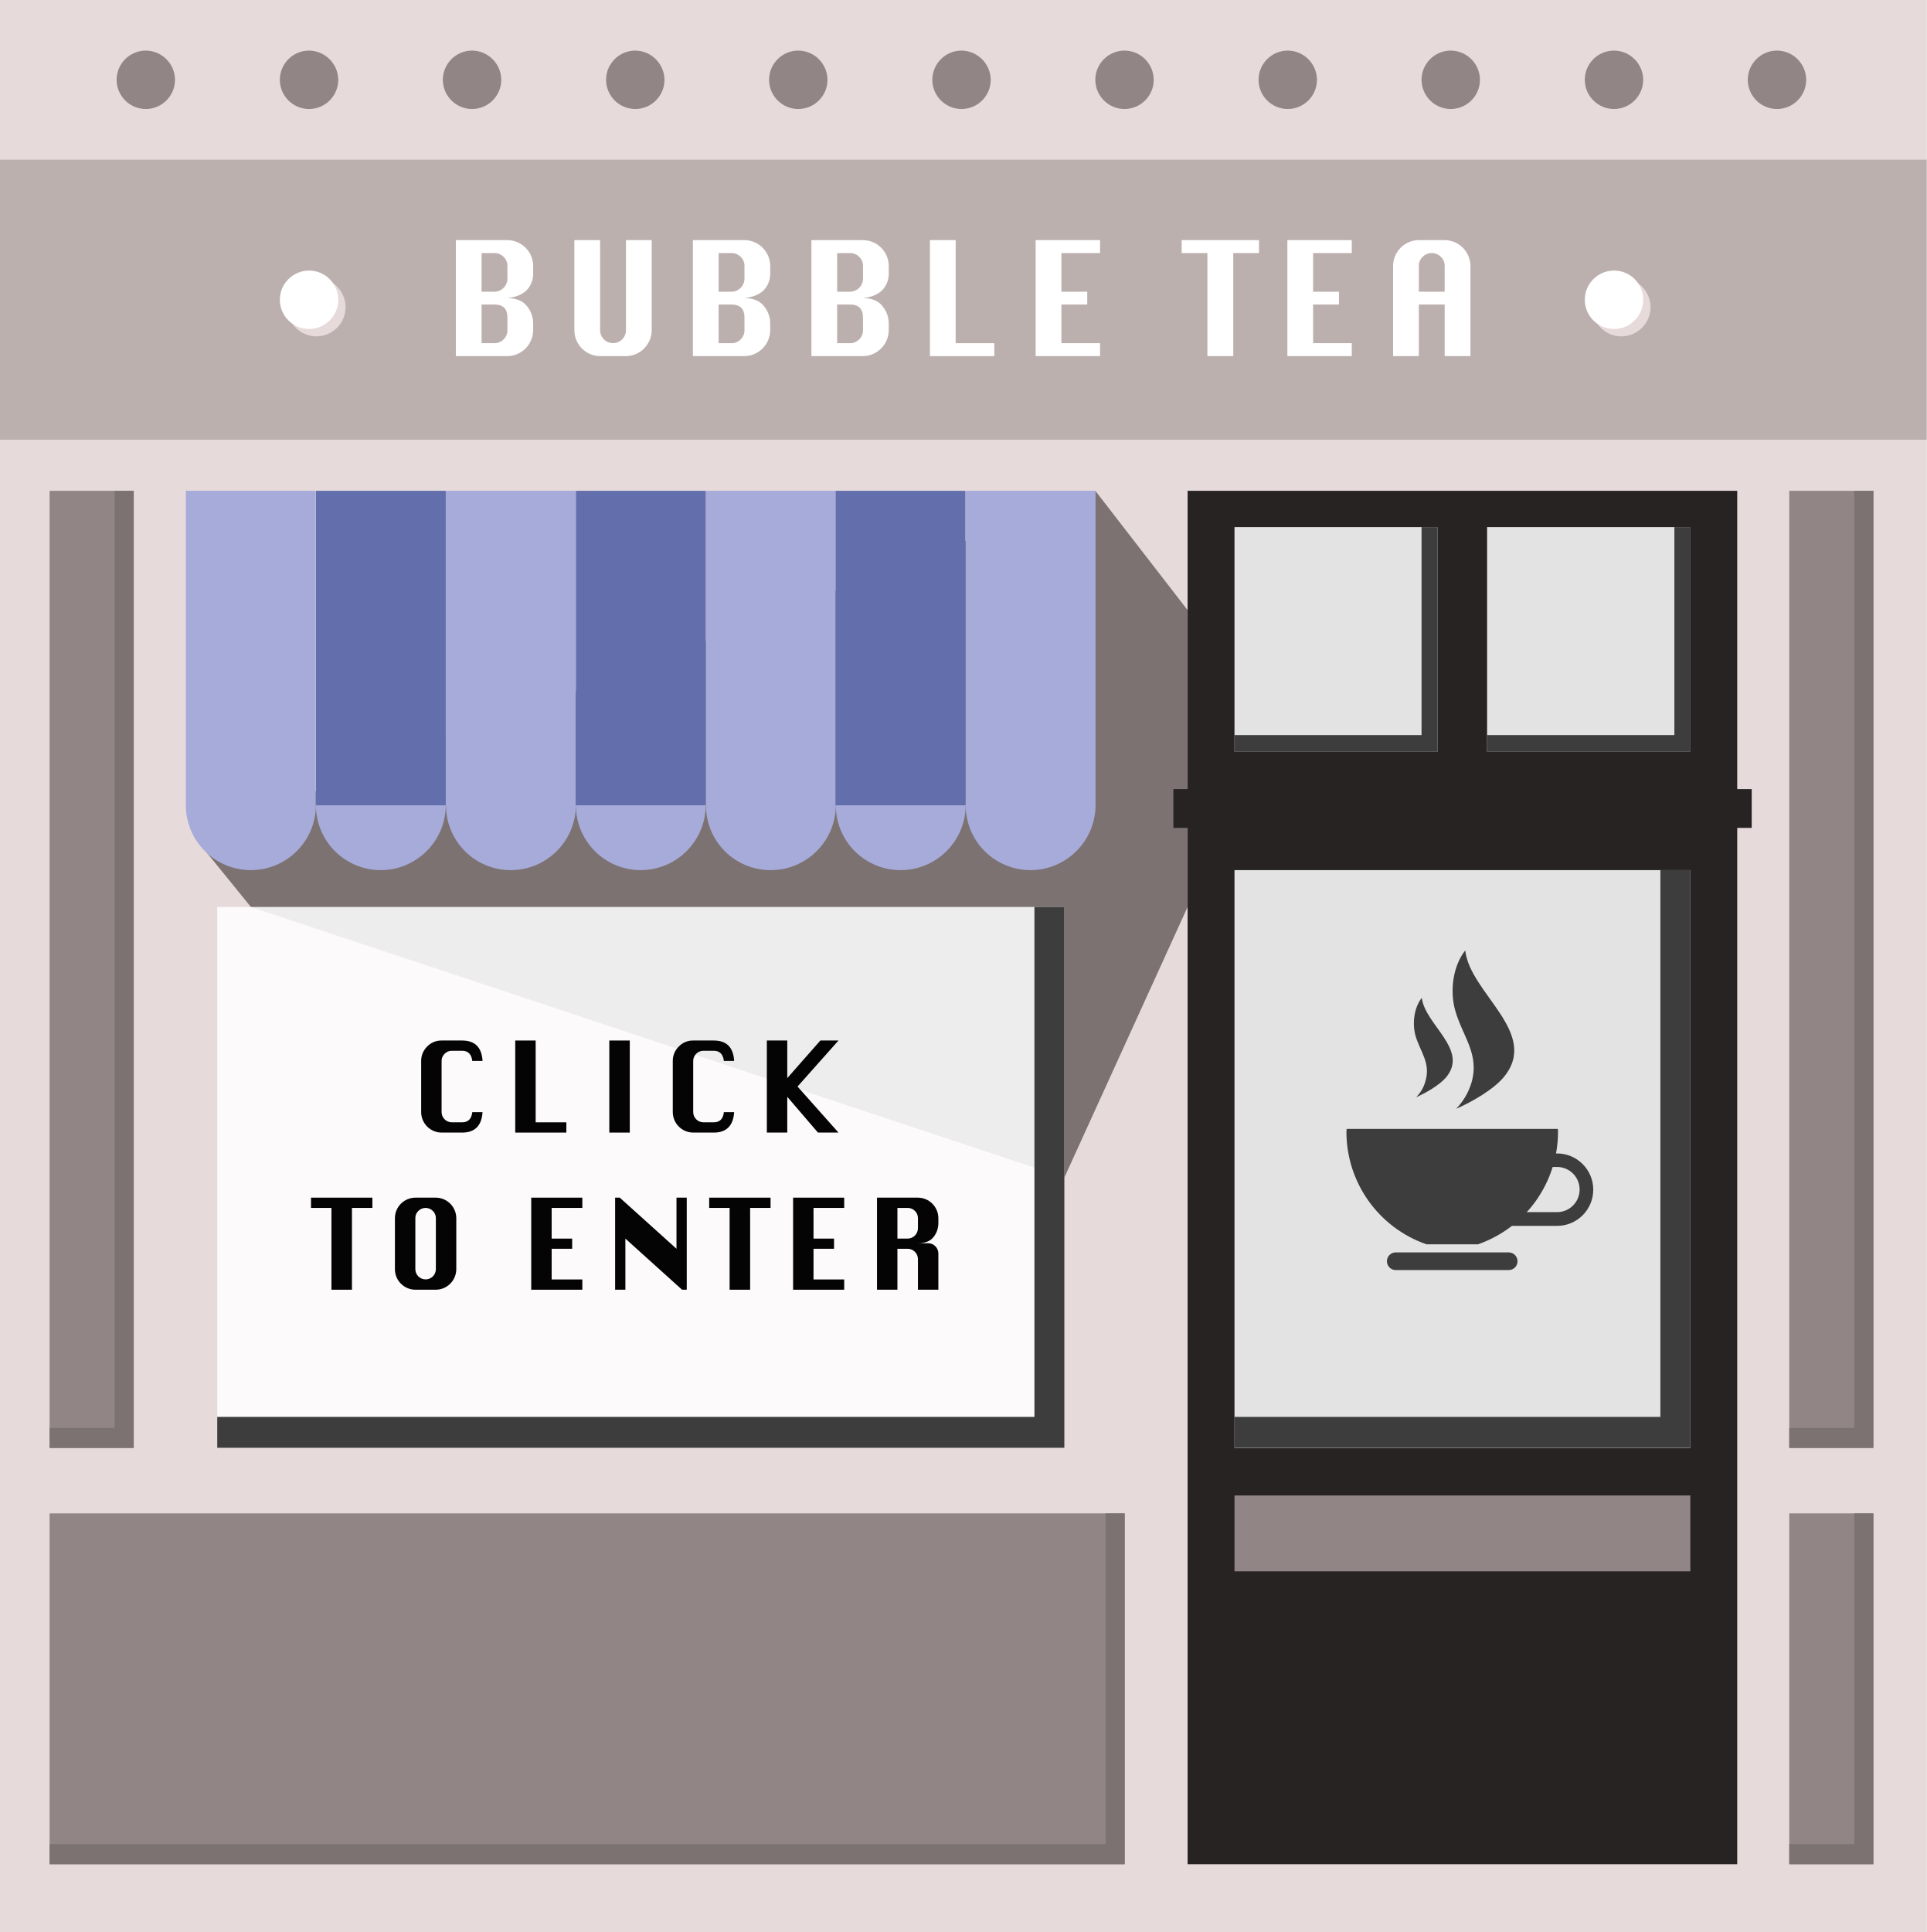
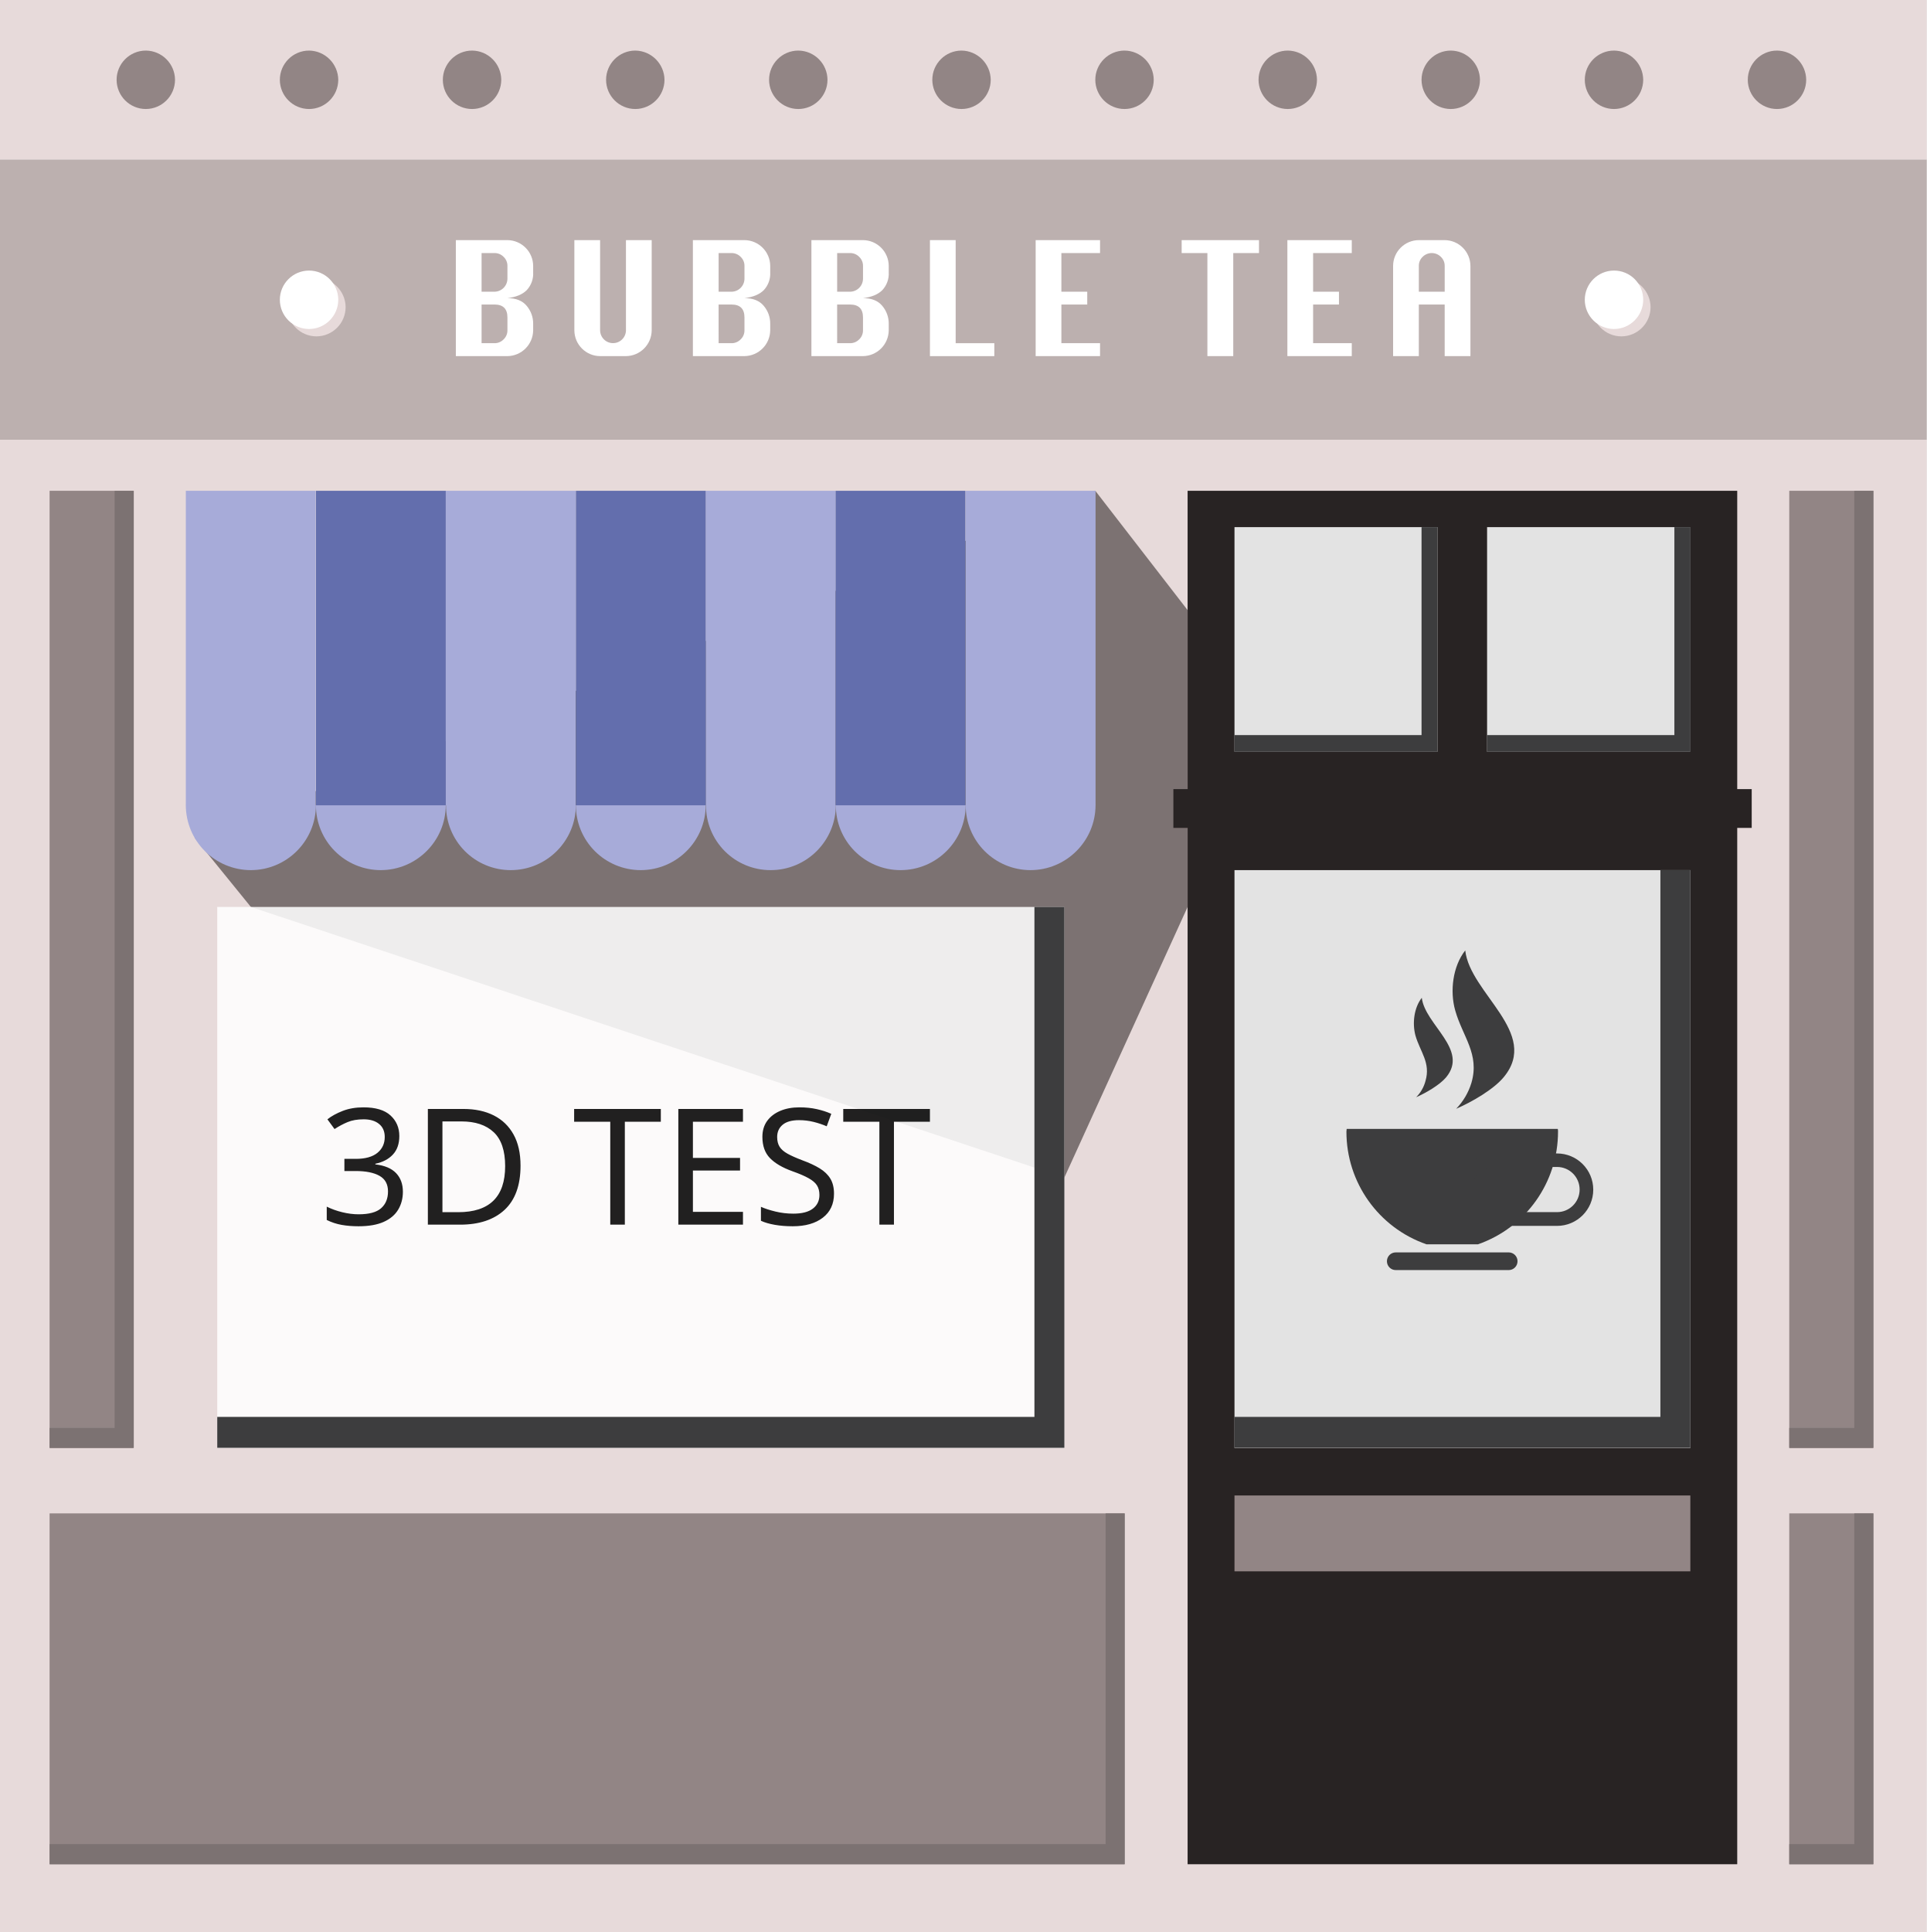
<svg xmlns="http://www.w3.org/2000/svg" width="784.9" height="786.899" viewBox="0 0 784.9 786.899">
-   <g id="Groupe_1137" data-name="Groupe 1137" transform="translate(-5102.3 -10188.2)">
-     <g id="Groupe_1132" data-name="Groupe 1132" transform="translate(-121 134)">
-       <g id="Groupe_1123" data-name="Groupe 1123" transform="translate(0 -105)">
-         <g id="_09" data-name="09" transform="translate(4915 9854)">
-           <g id="Groupe_1110" data-name="Groupe 1110">
-             <rect id="Rectangle_112" data-name="Rectangle 112" width="784.9" height="65" transform="translate(308.3 305.2)" fill="#e7dada" />
-             <rect id="Rectangle_113" data-name="Rectangle 113" width="784.9" height="607.8" transform="translate(308.3 484.3)" fill="#e7dada" />
-             <rect id="Rectangle_114" data-name="Rectangle 114" width="784.9" height="114.1" transform="translate(308.3 370.2)" fill="#bcb0af" />
+   <g id="Groupe_1157" data-name="Groupe 1157" transform="translate(-4926.3 -10832.2)">
+     <g id="Groupe_1137" data-name="Groupe 1137" transform="translate(-176 644)">
+       <g id="Groupe_1132" data-name="Groupe 1132" transform="translate(-121 134)">
+         <g id="Groupe_1123" data-name="Groupe 1123" transform="translate(0 -105)">
+           <g id="_09" data-name="09" transform="translate(4915 9854)">
+             <g id="Groupe_1110" data-name="Groupe 1110">
+               <rect id="Rectangle_112" data-name="Rectangle 112" width="784.9" height="65" transform="translate(308.3 305.2)" fill="#e7dada" />
+               <rect id="Rectangle_113" data-name="Rectangle 113" width="784.9" height="607.8" transform="translate(308.3 484.3)" fill="#e7dada" />
+               <rect id="Rectangle_114" data-name="Rectangle 114" width="784.9" height="114.1" transform="translate(308.3 370.2)" fill="#bcb0af" />
+             </g>
+             <rect id="Rectangle_115" data-name="Rectangle 115" width="223.9" height="559.4" transform="translate(792.1 505.1)" fill="#282323" />
+             <rect id="Rectangle_116" data-name="Rectangle 116" width="82.7" height="91.5" transform="translate(811.2 519.9)" fill="rgba(255,255,255,0.87)" />
+             <rect id="Rectangle_117" data-name="Rectangle 117" width="185.7" height="235.4" transform="translate(811.2 659.6)" fill="rgba(255,255,255,0.87)" />
+             <rect id="Rectangle_118" data-name="Rectangle 118" width="82.7" height="91.5" transform="translate(914.1 519.9)" fill="rgba(255,255,255,0.87)" />
+             <rect id="Rectangle_119" data-name="Rectangle 119" width="185.7" height="30.9" transform="translate(811.2 914.3)" fill="#928585" />
+             <path id="Tracé_11970" data-name="Tracé 11970" d="M379.6,337.7a11.928,11.928,0,0,1-11.9,11.9h0a11.928,11.928,0,0,1-11.9-11.9h0a11.928,11.928,0,0,1,11.9-11.9h0a11.993,11.993,0,0,1,11.9,11.9Z" fill="#928585" />
+             <path id="Tracé_11971" data-name="Tracé 11971" d="M446.1,337.7a11.928,11.928,0,0,1-11.9,11.9h0a11.928,11.928,0,0,1-11.9-11.9h0a11.928,11.928,0,0,1,11.9-11.9h0a12.06,12.06,0,0,1,11.9,11.9Z" fill="#928585" />
+             <path id="Tracé_11972" data-name="Tracé 11972" d="M512.5,337.7a11.928,11.928,0,0,1-11.9,11.9h0a11.928,11.928,0,0,1-11.9-11.9h0a11.928,11.928,0,0,1,11.9-11.9h0a11.993,11.993,0,0,1,11.9,11.9Z" fill="#928585" />
+             <path id="Tracé_11973" data-name="Tracé 11973" d="M579,337.7a11.928,11.928,0,0,1-11.9,11.9h0a11.928,11.928,0,0,1-11.9-11.9h0a11.928,11.928,0,0,1,11.9-11.9h0A12.06,12.06,0,0,1,579,337.7Z" fill="#928585" />
+             <path id="Tracé_11974" data-name="Tracé 11974" d="M645.4,337.7a11.928,11.928,0,0,1-11.9,11.9h0a11.928,11.928,0,0,1-11.9-11.9h0a11.928,11.928,0,0,1,11.9-11.9h0a11.993,11.993,0,0,1,11.9,11.9Z" fill="#928585" />
+             <path id="Tracé_11975" data-name="Tracé 11975" d="M711.9,337.7A11.928,11.928,0,0,1,700,349.6h0a11.928,11.928,0,0,1-11.9-11.9h0A11.928,11.928,0,0,1,700,325.8h0a12.06,12.06,0,0,1,11.9,11.9Z" fill="#928585" />
+             <path id="Tracé_11976" data-name="Tracé 11976" d="M778.3,337.7a11.928,11.928,0,0,1-11.9,11.9h0a11.928,11.928,0,0,1-11.9-11.9h0a11.928,11.928,0,0,1,11.9-11.9h0a11.993,11.993,0,0,1,11.9,11.9Z" fill="#928585" />
+             <path id="Tracé_11977" data-name="Tracé 11977" d="M844.8,337.7a11.928,11.928,0,0,1-11.9,11.9h0A11.928,11.928,0,0,1,821,337.7h0a11.928,11.928,0,0,1,11.9-11.9h0a11.993,11.993,0,0,1,11.9,11.9Z" fill="#928585" />
+             <path id="Tracé_11978" data-name="Tracé 11978" d="M911.2,337.7a11.928,11.928,0,0,1-11.9,11.9h0a11.928,11.928,0,0,1-11.9-11.9h0a11.928,11.928,0,0,1,11.9-11.9h0a11.993,11.993,0,0,1,11.9,11.9Z" fill="#928585" />
+             <path id="Tracé_11979" data-name="Tracé 11979" d="M977.7,337.7a11.928,11.928,0,0,1-11.9,11.9h0a11.928,11.928,0,0,1-11.9-11.9h0a11.928,11.928,0,0,1,11.9-11.9h0a11.993,11.993,0,0,1,11.9,11.9Z" fill="#928585" />
+             <path id="Tracé_11980" data-name="Tracé 11980" d="M449.1,430.3a11.928,11.928,0,0,1-11.9,11.9h0a11.928,11.928,0,0,1-11.9-11.9h0a11.928,11.928,0,0,1,11.9-11.9h0a11.993,11.993,0,0,1,11.9,11.9Z" fill="#e7dada" />
+             <path id="Tracé_11981" data-name="Tracé 11981" d="M980.7,430.3a11.928,11.928,0,0,1-11.9,11.9h0a11.928,11.928,0,0,1-11.9-11.9h0a11.928,11.928,0,0,1,11.9-11.9h0a11.993,11.993,0,0,1,11.9,11.9Z" fill="#e7dada" />
+             <path id="Tracé_11982" data-name="Tracé 11982" d="M446.1,427.3a11.928,11.928,0,0,1-11.9,11.9h0a11.928,11.928,0,0,1-11.9-11.9h0a11.928,11.928,0,0,1,11.9-11.9h0a11.928,11.928,0,0,1,11.9,11.9Z" fill="#fff" />
+             <path id="Tracé_11983" data-name="Tracé 11983" d="M977.7,427.3a11.928,11.928,0,0,1-11.9,11.9h0a11.928,11.928,0,0,1-11.9-11.9h0a11.928,11.928,0,0,1,11.9-11.9h0a11.865,11.865,0,0,1,11.9,11.9Z" fill="#fff" />
+             <path id="Tracé_11984" data-name="Tracé 11984" d="M1044.1,337.7a11.928,11.928,0,0,1-11.9,11.9h0a11.928,11.928,0,0,1-11.9-11.9h0a11.928,11.928,0,0,1,11.9-11.9h0a11.993,11.993,0,0,1,11.9,11.9Z" fill="#928585" />
+             <rect id="Rectangle_120" data-name="Rectangle 120" width="34.2" height="389.9" transform="translate(1037.2 505.1)" fill="#928585" />
+             <rect id="Rectangle_121" data-name="Rectangle 121" width="34.2" height="389.9" transform="translate(328.5 505.1)" fill="#928585" />
+             <rect id="Rectangle_122" data-name="Rectangle 122" width="437.9" height="142.9" transform="translate(328.5 921.6)" fill="#928585" />
+             <rect id="Rectangle_123" data-name="Rectangle 123" width="34.2" height="142.9" transform="translate(1037.2 921.6)" fill="#928585" />
+             <path id="Tracé_11985" data-name="Tracé 11985" d="M355,505.1V886.8H328.5v8.1h34.3V505.1Z" fill="#7c7272" />
+             <path id="Tracé_11986" data-name="Tracé 11986" d="M1063.7,505.1V886.8h-26.5v8.1h34.3V505.1Z" fill="#7c7272" />
+             <path id="Tracé_11987" data-name="Tracé 11987" d="M1063.7,921.6v134.7h-26.5v8.2h34.3V921.6Z" fill="#7c7272" />
+             <path id="Tracé_11988" data-name="Tracé 11988" d="M758.7,921.6v134.7H328.5v8.2h438V921.6Z" fill="#7c7272" />
+             <path id="Tracé_11989" data-name="Tracé 11989" d="M984.7,659.6V882.3H811.2v12.6H996.9V659.6Z" fill="#3d3d3e" />
+             <path id="Tracé_11990" data-name="Tracé 11990" d="M990.4,519.9v84.7H914.1v6.8h82.8V519.9Z" fill="#3d3d3e" />
+             <path id="Tracé_11991" data-name="Tracé 11991" d="M887.4,519.9v84.7H811.2v6.8h82.7V519.9Z" fill="#3d3d3e" />
+             <path id="Tracé_11992" data-name="Tracé 11992" d="M410.5,674.6l-22.9-28.2L754.5,505.1l37.6,48.6V674.6L741.9,784.8Z" fill="#7c7272" />
+             <path id="Tracé_11993" data-name="Tracé 11993" d="M410.5,659.6A26.546,26.546,0,0,0,437,633.1H384A26.481,26.481,0,0,0,410.5,659.6Z" fill="#a7abd9" />
+             <path id="Tracé_11994" data-name="Tracé 11994" d="M463.4,659.6a26.546,26.546,0,0,0,26.5-26.5H437A26.4,26.4,0,0,0,463.4,659.6Z" fill="#a7abd9" />
+             <path id="Tracé_11995" data-name="Tracé 11995" d="M516.4,659.6a26.546,26.546,0,0,0,26.5-26.5H490A26.333,26.333,0,0,0,516.4,659.6Z" fill="#a7abd9" />
+             <path id="Tracé_11996" data-name="Tracé 11996" d="M569.3,659.6a26.546,26.546,0,0,0,26.5-26.5H542.9A26.4,26.4,0,0,0,569.3,659.6Z" fill="#a7abd9" />
+             <path id="Tracé_11997" data-name="Tracé 11997" d="M622.3,659.6a26.546,26.546,0,0,0,26.5-26.5H595.9A26.27,26.27,0,0,0,622.3,659.6Z" fill="#a7abd9" />
+             <path id="Tracé_11998" data-name="Tracé 11998" d="M675.2,659.6a26.546,26.546,0,0,0,26.5-26.5H648.8A26.333,26.333,0,0,0,675.2,659.6Z" fill="#a7abd9" />
+             <path id="Tracé_11999" data-name="Tracé 11999" d="M728.1,659.6a26.546,26.546,0,0,0,26.5-26.5H701.7A26.4,26.4,0,0,0,728.1,659.6Z" fill="#a7abd9" />
+             <g id="Groupe_1112" data-name="Groupe 1112">
+               <rect id="Rectangle_124" data-name="Rectangle 124" width="52.9" height="128.1" transform="translate(437 505.1)" fill="#636ead" />
+               <rect id="Rectangle_125" data-name="Rectangle 125" width="52.9" height="128.1" transform="translate(384 505.1)" fill="#a7abd9" />
+               <rect id="Rectangle_126" data-name="Rectangle 126" width="52.9" height="128.1" transform="translate(489.9 505.1)" fill="#a7abd9" />
+               <rect id="Rectangle_127" data-name="Rectangle 127" width="52.9" height="128.1" transform="translate(595.8 505.1)" fill="#a7abd9" />
+               <rect id="Rectangle_128" data-name="Rectangle 128" width="52.9" height="128.1" transform="translate(542.9 505.1)" fill="#636ead" />
+               <rect id="Rectangle_129" data-name="Rectangle 129" width="52.9" height="128.1" transform="translate(648.7 505.1)" fill="#636ead" />
+               <rect id="Rectangle_130" data-name="Rectangle 130" width="52.9" height="128.1" transform="translate(701.7 505.1)" fill="#a7abd9" />
+             </g>
+             <rect id="Rectangle_131" data-name="Rectangle 131" width="345.1" height="220.4" transform="translate(396.8 674.6)" fill="rgba(255,255,255,0.87)" />
+             <path id="Tracé_12000" data-name="Tracé 12000" d="M729.7,674.6V882.3H396.8v12.6H741.9V674.6Z" fill="#3d3d3e" />
+             <g id="Groupe_1121" data-name="Groupe 1121">
+               <path id="Tracé_12026" data-name="Tracé 12026" d="M910.4,812A48.608,48.608,0,0,0,943,766.1a4.1,4.1,0,0,0-.1-1.1h-86c0,.4-.1.7-.1,1.1A48.511,48.511,0,0,0,889.4,812Z" fill="#3d3d3e" />
+               <path id="Tracé_12027" data-name="Tracé 12027" d="M926.5,818.9a3.585,3.585,0,0,1-3.6,3.6h-46a3.585,3.585,0,0,1-3.6-3.6h0a3.585,3.585,0,0,1,3.6-3.6h46a3.585,3.585,0,0,1,3.6,3.6Z" fill="#3d3d3e" />
+               <g id="Groupe_1120" data-name="Groupe 1120">
+                 <path id="Tracé_12028" data-name="Tracé 12028" d="M942.6,804.5H917.1a14.75,14.75,0,0,1,0-29.5h25.5a14.75,14.75,0,0,1,0,29.5Zm-25.5-24a9.2,9.2,0,0,0,0,18.4h25.5a9.2,9.2,0,0,0,0-18.4Z" fill="#3d3d3e" />
+               </g>
+               <path id="Tracé_12029" data-name="Tracé 12029" d="M901.5,756.8c6.3-2.7,15.3-7.9,19.4-12.9,14.9-18-13.8-34.1-15.7-51.6-5.1,6.5-6.3,16.6-4.1,24.4,3,10.7,10.1,17.8,6.6,29.6A25.948,25.948,0,0,1,901.5,756.8Z" fill="#3d3d3e" />
+               <path id="Tracé_12030" data-name="Tracé 12030" d="M885.2,752.1c3.9-1.7,9.6-5,12.2-8.1,9.4-11.3-8.6-21.4-9.9-32.4-3.2,4.1-3.9,10.4-2.6,15.3,1.9,6.7,6.3,11.1,4.1,18.6A14.546,14.546,0,0,1,885.2,752.1Z" fill="#3d3d3e" />
+             </g>
+             <rect id="Rectangle_141" data-name="Rectangle 141" width="235.6" height="15.8" transform="translate(786.3 626.6)" fill="#282323" />
          </g>
-           <rect id="Rectangle_115" data-name="Rectangle 115" width="223.9" height="559.4" transform="translate(792.1 505.1)" fill="#282323" />
-           <rect id="Rectangle_116" data-name="Rectangle 116" width="82.7" height="91.5" transform="translate(811.2 519.9)" fill="rgba(255,255,255,0.87)" />
-           <rect id="Rectangle_117" data-name="Rectangle 117" width="185.7" height="235.4" transform="translate(811.2 659.6)" fill="rgba(255,255,255,0.87)" />
-           <rect id="Rectangle_118" data-name="Rectangle 118" width="82.7" height="91.5" transform="translate(914.1 519.9)" fill="rgba(255,255,255,0.87)" />
-           <rect id="Rectangle_119" data-name="Rectangle 119" width="185.7" height="30.9" transform="translate(811.2 914.3)" fill="#928585" />
-           <path id="Tracé_11970" data-name="Tracé 11970" d="M379.6,337.7a11.928,11.928,0,0,1-11.9,11.9h0a11.928,11.928,0,0,1-11.9-11.9h0a11.928,11.928,0,0,1,11.9-11.9h0a11.993,11.993,0,0,1,11.9,11.9Z" fill="#928585" />
-           <path id="Tracé_11971" data-name="Tracé 11971" d="M446.1,337.7a11.928,11.928,0,0,1-11.9,11.9h0a11.928,11.928,0,0,1-11.9-11.9h0a11.928,11.928,0,0,1,11.9-11.9h0a12.06,12.06,0,0,1,11.9,11.9Z" fill="#928585" />
-           <path id="Tracé_11972" data-name="Tracé 11972" d="M512.5,337.7a11.928,11.928,0,0,1-11.9,11.9h0a11.928,11.928,0,0,1-11.9-11.9h0a11.928,11.928,0,0,1,11.9-11.9h0a11.993,11.993,0,0,1,11.9,11.9Z" fill="#928585" />
-           <path id="Tracé_11973" data-name="Tracé 11973" d="M579,337.7a11.928,11.928,0,0,1-11.9,11.9h0a11.928,11.928,0,0,1-11.9-11.9h0a11.928,11.928,0,0,1,11.9-11.9h0A12.06,12.06,0,0,1,579,337.7Z" fill="#928585" />
-           <path id="Tracé_11974" data-name="Tracé 11974" d="M645.4,337.7a11.928,11.928,0,0,1-11.9,11.9h0a11.928,11.928,0,0,1-11.9-11.9h0a11.928,11.928,0,0,1,11.9-11.9h0a11.993,11.993,0,0,1,11.9,11.9Z" fill="#928585" />
-           <path id="Tracé_11975" data-name="Tracé 11975" d="M711.9,337.7A11.928,11.928,0,0,1,700,349.6h0a11.928,11.928,0,0,1-11.9-11.9h0A11.928,11.928,0,0,1,700,325.8h0a12.06,12.06,0,0,1,11.9,11.9Z" fill="#928585" />
-           <path id="Tracé_11976" data-name="Tracé 11976" d="M778.3,337.7a11.928,11.928,0,0,1-11.9,11.9h0a11.928,11.928,0,0,1-11.9-11.9h0a11.928,11.928,0,0,1,11.9-11.9h0a11.993,11.993,0,0,1,11.9,11.9Z" fill="#928585" />
-           <path id="Tracé_11977" data-name="Tracé 11977" d="M844.8,337.7a11.928,11.928,0,0,1-11.9,11.9h0A11.928,11.928,0,0,1,821,337.7h0a11.928,11.928,0,0,1,11.9-11.9h0a11.993,11.993,0,0,1,11.9,11.9Z" fill="#928585" />
-           <path id="Tracé_11978" data-name="Tracé 11978" d="M911.2,337.7a11.928,11.928,0,0,1-11.9,11.9h0a11.928,11.928,0,0,1-11.9-11.9h0a11.928,11.928,0,0,1,11.9-11.9h0a11.993,11.993,0,0,1,11.9,11.9Z" fill="#928585" />
-           <path id="Tracé_11979" data-name="Tracé 11979" d="M977.7,337.7a11.928,11.928,0,0,1-11.9,11.9h0a11.928,11.928,0,0,1-11.9-11.9h0a11.928,11.928,0,0,1,11.9-11.9h0a11.993,11.993,0,0,1,11.9,11.9Z" fill="#928585" />
-           <path id="Tracé_11980" data-name="Tracé 11980" d="M449.1,430.3a11.928,11.928,0,0,1-11.9,11.9h0a11.928,11.928,0,0,1-11.9-11.9h0a11.928,11.928,0,0,1,11.9-11.9h0a11.993,11.993,0,0,1,11.9,11.9Z" fill="#e7dada" />
-           <path id="Tracé_11981" data-name="Tracé 11981" d="M980.7,430.3a11.928,11.928,0,0,1-11.9,11.9h0a11.928,11.928,0,0,1-11.9-11.9h0a11.928,11.928,0,0,1,11.9-11.9h0a11.993,11.993,0,0,1,11.9,11.9Z" fill="#e7dada" />
-           <path id="Tracé_11982" data-name="Tracé 11982" d="M446.1,427.3a11.928,11.928,0,0,1-11.9,11.9h0a11.928,11.928,0,0,1-11.9-11.9h0a11.928,11.928,0,0,1,11.9-11.9h0a11.928,11.928,0,0,1,11.9,11.9Z" fill="#fff" />
-           <path id="Tracé_11983" data-name="Tracé 11983" d="M977.7,427.3a11.928,11.928,0,0,1-11.9,11.9h0a11.928,11.928,0,0,1-11.9-11.9h0a11.928,11.928,0,0,1,11.9-11.9h0a11.865,11.865,0,0,1,11.9,11.9Z" fill="#fff" />
-           <path id="Tracé_11984" data-name="Tracé 11984" d="M1044.1,337.7a11.928,11.928,0,0,1-11.9,11.9h0a11.928,11.928,0,0,1-11.9-11.9h0a11.928,11.928,0,0,1,11.9-11.9h0a11.993,11.993,0,0,1,11.9,11.9Z" fill="#928585" />
-           <rect id="Rectangle_120" data-name="Rectangle 120" width="34.2" height="389.9" transform="translate(1037.2 505.1)" fill="#928585" />
-           <rect id="Rectangle_121" data-name="Rectangle 121" width="34.2" height="389.9" transform="translate(328.5 505.1)" fill="#928585" />
-           <rect id="Rectangle_122" data-name="Rectangle 122" width="437.9" height="142.9" transform="translate(328.5 921.6)" fill="#928585" />
-           <rect id="Rectangle_123" data-name="Rectangle 123" width="34.2" height="142.9" transform="translate(1037.2 921.6)" fill="#928585" />
-           <path id="Tracé_11985" data-name="Tracé 11985" d="M355,505.1V886.8H328.5v8.1h34.3V505.1Z" fill="#7c7272" />
-           <path id="Tracé_11986" data-name="Tracé 11986" d="M1063.7,505.1V886.8h-26.5v8.1h34.3V505.1Z" fill="#7c7272" />
-           <path id="Tracé_11987" data-name="Tracé 11987" d="M1063.7,921.6v134.7h-26.5v8.2h34.3V921.6Z" fill="#7c7272" />
-           <path id="Tracé_11988" data-name="Tracé 11988" d="M758.7,921.6v134.7H328.5v8.2h438V921.6Z" fill="#7c7272" />
-           <path id="Tracé_11989" data-name="Tracé 11989" d="M984.7,659.6V882.3H811.2v12.6H996.9V659.6Z" fill="#3d3d3e" />
-           <path id="Tracé_11990" data-name="Tracé 11990" d="M990.4,519.9v84.7H914.1v6.8h82.8V519.9Z" fill="#3d3d3e" />
-           <path id="Tracé_11991" data-name="Tracé 11991" d="M887.4,519.9v84.7H811.2v6.8h82.7V519.9Z" fill="#3d3d3e" />
-           <path id="Tracé_11992" data-name="Tracé 11992" d="M410.5,674.6l-22.9-28.2L754.5,505.1l37.6,48.6V674.6L741.9,784.8Z" fill="#7c7272" />
-           <path id="Tracé_11993" data-name="Tracé 11993" d="M410.5,659.6A26.546,26.546,0,0,0,437,633.1H384A26.481,26.481,0,0,0,410.5,659.6Z" fill="#a7abd9" />
-           <path id="Tracé_11994" data-name="Tracé 11994" d="M463.4,659.6a26.546,26.546,0,0,0,26.5-26.5H437A26.4,26.4,0,0,0,463.4,659.6Z" fill="#a7abd9" />
-           <path id="Tracé_11995" data-name="Tracé 11995" d="M516.4,659.6a26.546,26.546,0,0,0,26.5-26.5H490A26.333,26.333,0,0,0,516.4,659.6Z" fill="#a7abd9" />
-           <path id="Tracé_11996" data-name="Tracé 11996" d="M569.3,659.6a26.546,26.546,0,0,0,26.5-26.5H542.9A26.4,26.4,0,0,0,569.3,659.6Z" fill="#a7abd9" />
-           <path id="Tracé_11997" data-name="Tracé 11997" d="M622.3,659.6a26.546,26.546,0,0,0,26.5-26.5H595.9A26.27,26.27,0,0,0,622.3,659.6Z" fill="#a7abd9" />
-           <path id="Tracé_11998" data-name="Tracé 11998" d="M675.2,659.6a26.546,26.546,0,0,0,26.5-26.5H648.8A26.333,26.333,0,0,0,675.2,659.6Z" fill="#a7abd9" />
-           <path id="Tracé_11999" data-name="Tracé 11999" d="M728.1,659.6a26.546,26.546,0,0,0,26.5-26.5H701.7A26.4,26.4,0,0,0,728.1,659.6Z" fill="#a7abd9" />
-           <g id="Groupe_1112" data-name="Groupe 1112">
-             <rect id="Rectangle_124" data-name="Rectangle 124" width="52.9" height="128.1" transform="translate(437 505.1)" fill="#636ead" />
-             <rect id="Rectangle_125" data-name="Rectangle 125" width="52.9" height="128.1" transform="translate(384 505.1)" fill="#a7abd9" />
-             <rect id="Rectangle_126" data-name="Rectangle 126" width="52.9" height="128.1" transform="translate(489.9 505.1)" fill="#a7abd9" />
-             <rect id="Rectangle_127" data-name="Rectangle 127" width="52.9" height="128.1" transform="translate(595.8 505.1)" fill="#a7abd9" />
-             <rect id="Rectangle_128" data-name="Rectangle 128" width="52.9" height="128.1" transform="translate(542.9 505.1)" fill="#636ead" />
-             <rect id="Rectangle_129" data-name="Rectangle 129" width="52.9" height="128.1" transform="translate(648.7 505.1)" fill="#636ead" />
-             <rect id="Rectangle_130" data-name="Rectangle 130" width="52.9" height="128.1" transform="translate(701.7 505.1)" fill="#a7abd9" />
-           </g>
-           <rect id="Rectangle_131" data-name="Rectangle 131" width="345.1" height="220.4" transform="translate(396.8 674.6)" fill="rgba(255,255,255,0.87)" />
-           <path id="Tracé_12000" data-name="Tracé 12000" d="M729.7,674.6V882.3H396.8v12.6H741.9V674.6Z" fill="#3d3d3e" />
-           <g id="Groupe_1121" data-name="Groupe 1121">
-             <path id="Tracé_12026" data-name="Tracé 12026" d="M910.4,812A48.608,48.608,0,0,0,943,766.1a4.1,4.1,0,0,0-.1-1.1h-86c0,.4-.1.7-.1,1.1A48.511,48.511,0,0,0,889.4,812Z" fill="#3d3d3e" />
-             <path id="Tracé_12027" data-name="Tracé 12027" d="M926.5,818.9a3.585,3.585,0,0,1-3.6,3.6h-46a3.585,3.585,0,0,1-3.6-3.6h0a3.585,3.585,0,0,1,3.6-3.6h46a3.585,3.585,0,0,1,3.6,3.6Z" fill="#3d3d3e" />
-             <g id="Groupe_1120" data-name="Groupe 1120">
-               <path id="Tracé_12028" data-name="Tracé 12028" d="M942.6,804.5H917.1a14.75,14.75,0,0,1,0-29.5h25.5a14.75,14.75,0,0,1,0,29.5Zm-25.5-24a9.2,9.2,0,0,0,0,18.4h25.5a9.2,9.2,0,0,0,0-18.4Z" fill="#3d3d3e" />
+           <g id="BUBBLE_TEA" data-name="BUBBLE TEA" transform="translate(5336.013 9868.664)" style="isolation: isolate">
+             <g id="Groupe_1122" data-name="Groupe 1122" style="isolation: isolate">
+               <path id="Tracé_12031" data-name="Tracé 12031" d="M72.987,435.587V388.336H94a10.568,10.568,0,0,1,10.484,10.484v2.658a9.8,9.8,0,0,1-2.621,7.235q-2.62,2.632-7.863,3.248,5.243,0,7.863,3.163a11.135,11.135,0,0,1,2.621,7.321V425.1A10.632,10.632,0,0,1,94,435.587ZM83.47,409.353h5.267A5.336,5.336,0,0,0,94,404.086V398.82a4.982,4.982,0,0,0-1.563-3.679,5.1,5.1,0,0,0-3.7-1.538H83.47Zm0,20.967h5.267a5.082,5.082,0,0,0,3.7-1.549A5,5,0,0,0,94,425.1v-5.268q0-5.265-5.266-5.266H83.47Z" fill="#fff" />
+               <path id="Tracé_12032" data-name="Tracé 12032" d="M142.286,388.336H152.77V425.1a10.589,10.589,0,0,1-10.484,10.483H131.753A10.545,10.545,0,0,1,121.27,425.1V388.336h10.483V425.1a5.267,5.267,0,0,0,10.533,0Z" fill="#fff" />
+               <path id="Tracé_12033" data-name="Tracé 12033" d="M169.553,435.587V388.336h21.016a10.568,10.568,0,0,1,10.484,10.484v2.658a9.8,9.8,0,0,1-2.621,7.235q-2.621,2.632-7.863,3.248,5.241,0,7.863,3.163a11.135,11.135,0,0,1,2.621,7.321V425.1a10.634,10.634,0,0,1-10.484,10.483Zm10.483-26.234H185.3a5.336,5.336,0,0,0,5.266-5.267V398.82a4.982,4.982,0,0,0-1.563-3.679,5.1,5.1,0,0,0-3.7-1.538h-5.267Zm0,20.967H185.3a5.082,5.082,0,0,0,3.7-1.549,5,5,0,0,0,1.563-3.667v-5.268q0-5.265-5.266-5.266h-5.267Z" fill="#fff" />
+               <path id="Tracé_12034" data-name="Tracé 12034" d="M217.836,435.587V388.336h21.016a10.568,10.568,0,0,1,10.484,10.484v2.658a9.8,9.8,0,0,1-2.621,7.235q-2.62,2.632-7.863,3.248,5.242,0,7.863,3.163a11.135,11.135,0,0,1,2.621,7.321V425.1a10.632,10.632,0,0,1-10.484,10.483Zm10.483-26.234h5.267a5.335,5.335,0,0,0,5.266-5.267V398.82a4.985,4.985,0,0,0-1.562-3.679,5.1,5.1,0,0,0-3.7-1.538h-5.267Zm0,20.967h5.267a5.084,5.084,0,0,0,3.7-1.549,5,5,0,0,0,1.562-3.667v-5.268q0-5.265-5.266-5.266h-5.267Z" fill="#fff" />
+               <path id="Tracé_12035" data-name="Tracé 12035" d="M266.119,435.587V388.336H276.6V430.32h15.75v5.267Z" fill="#fff" />
+               <path id="Tracé_12036" data-name="Tracé 12036" d="M309.185,435.587V388.336h26.233V393.6h-15.75v15.75H330.2v5.217H319.668v15.75h15.75v5.267Z" fill="#fff" />
+               <path id="Tracé_12037" data-name="Tracé 12037" d="M379.148,435.587V393.6H368.665v-5.267h31.5V393.6H389.682v41.984Z" fill="#fff" />
+               <path id="Tracé_12038" data-name="Tracé 12038" d="M411.731,435.587V388.336h26.234V393.6h-15.75v15.75h10.533v5.217H422.215v15.75h15.75v5.267Z" fill="#fff" />
+               <path id="Tracé_12039" data-name="Tracé 12039" d="M454.8,435.587V398.82a10.545,10.545,0,0,1,10.483-10.484h10.533A10.568,10.568,0,0,1,486.3,398.82v36.767H475.813V414.57H465.28v21.017Zm10.483-26.234h10.533V398.82a4.982,4.982,0,0,0-1.563-3.679,5.242,5.242,0,0,0-7.419,0,5,5,0,0,0-1.551,3.679Z" fill="#fff" />
            </g>
-             <path id="Tracé_12029" data-name="Tracé 12029" d="M901.5,756.8c6.3-2.7,15.3-7.9,19.4-12.9,14.9-18-13.8-34.1-15.7-51.6-5.1,6.5-6.3,16.6-4.1,24.4,3,10.7,10.1,17.8,6.6,29.6A25.948,25.948,0,0,1,901.5,756.8Z" fill="#3d3d3e" />
-             <path id="Tracé_12030" data-name="Tracé 12030" d="M885.2,752.1c3.9-1.7,9.6-5,12.2-8.1,9.4-11.3-8.6-21.4-9.9-32.4-3.2,4.1-3.9,10.4-2.6,15.3,1.9,6.7,6.3,11.1,4.1,18.6A14.546,14.546,0,0,1,885.2,752.1Z" fill="#3d3d3e" />
-           </g>
-           <rect id="Rectangle_141" data-name="Rectangle 141" width="235.6" height="15.8" transform="translate(786.3 626.6)" fill="#282323" />
-         </g>
-         <g id="BUBBLE_TEA" data-name="BUBBLE TEA" transform="translate(5336.013 9868.664)" style="isolation: isolate">
-           <g id="Groupe_1122" data-name="Groupe 1122" style="isolation: isolate">
-             <path id="Tracé_12031" data-name="Tracé 12031" d="M72.987,435.587V388.336H94a10.568,10.568,0,0,1,10.484,10.484v2.658a9.8,9.8,0,0,1-2.621,7.235q-2.62,2.632-7.863,3.248,5.243,0,7.863,3.163a11.135,11.135,0,0,1,2.621,7.321V425.1A10.632,10.632,0,0,1,94,435.587ZM83.47,409.353h5.267A5.336,5.336,0,0,0,94,404.086V398.82a4.982,4.982,0,0,0-1.563-3.679,5.1,5.1,0,0,0-3.7-1.538H83.47Zm0,20.967h5.267a5.082,5.082,0,0,0,3.7-1.549A5,5,0,0,0,94,425.1v-5.268q0-5.265-5.266-5.266H83.47Z" fill="#fff" />
-             <path id="Tracé_12032" data-name="Tracé 12032" d="M142.286,388.336H152.77V425.1a10.589,10.589,0,0,1-10.484,10.483H131.753A10.545,10.545,0,0,1,121.27,425.1V388.336h10.483V425.1a5.267,5.267,0,0,0,10.533,0Z" fill="#fff" />
-             <path id="Tracé_12033" data-name="Tracé 12033" d="M169.553,435.587V388.336h21.016a10.568,10.568,0,0,1,10.484,10.484v2.658a9.8,9.8,0,0,1-2.621,7.235q-2.621,2.632-7.863,3.248,5.241,0,7.863,3.163a11.135,11.135,0,0,1,2.621,7.321V425.1a10.634,10.634,0,0,1-10.484,10.483Zm10.483-26.234H185.3a5.336,5.336,0,0,0,5.266-5.267V398.82a4.982,4.982,0,0,0-1.563-3.679,5.1,5.1,0,0,0-3.7-1.538h-5.267Zm0,20.967H185.3a5.082,5.082,0,0,0,3.7-1.549,5,5,0,0,0,1.563-3.667v-5.268q0-5.265-5.266-5.266h-5.267Z" fill="#fff" />
-             <path id="Tracé_12034" data-name="Tracé 12034" d="M217.836,435.587V388.336h21.016a10.568,10.568,0,0,1,10.484,10.484v2.658a9.8,9.8,0,0,1-2.621,7.235q-2.62,2.632-7.863,3.248,5.242,0,7.863,3.163a11.135,11.135,0,0,1,2.621,7.321V425.1a10.632,10.632,0,0,1-10.484,10.483Zm10.483-26.234h5.267a5.335,5.335,0,0,0,5.266-5.267V398.82a4.985,4.985,0,0,0-1.562-3.679,5.1,5.1,0,0,0-3.7-1.538h-5.267Zm0,20.967h5.267a5.084,5.084,0,0,0,3.7-1.549,5,5,0,0,0,1.562-3.667v-5.268q0-5.265-5.266-5.266h-5.267Z" fill="#fff" />
-             <path id="Tracé_12035" data-name="Tracé 12035" d="M266.119,435.587V388.336H276.6V430.32h15.75v5.267Z" fill="#fff" />
-             <path id="Tracé_12036" data-name="Tracé 12036" d="M309.185,435.587V388.336h26.233V393.6h-15.75v15.75H330.2v5.217H319.668v15.75h15.75v5.267Z" fill="#fff" />
-             <path id="Tracé_12037" data-name="Tracé 12037" d="M379.148,435.587V393.6H368.665v-5.267h31.5V393.6H389.682v41.984Z" fill="#fff" />
-             <path id="Tracé_12038" data-name="Tracé 12038" d="M411.731,435.587V388.336h26.234V393.6h-15.75v15.75h10.533v5.217H422.215v15.75h15.75v5.267Z" fill="#fff" />
-             <path id="Tracé_12039" data-name="Tracé 12039" d="M454.8,435.587V398.82a10.545,10.545,0,0,1,10.483-10.484h10.533A10.568,10.568,0,0,1,486.3,398.82v36.767H475.813V414.57H465.28v21.017Zm10.483-26.234h10.533V398.82a4.982,4.982,0,0,0-1.563-3.679,5.242,5.242,0,0,0-7.419,0,5,5,0,0,0-1.551,3.679Z" fill="#fff" />
          </g>
        </g>
      </g>
    </g>
-     <g id="CLICK_TO_ENTER" data-name="CLICK TO ENTER" transform="translate(5075.579 10248.956)" style="isolation: isolate">
-       <g id="Groupe_1135" data-name="Groupe 1135" style="isolation: isolate">
-         <path id="Tracé_12094" data-name="Tracé 12094" d="M223.295,392.224q-.548,8.32-8.32,8.32h-8.36a8.369,8.369,0,0,1-8.32-8.32V371.365a8.1,8.1,0,0,1,2.412-5.84,7.925,7.925,0,0,1,5.908-2.481h8.36q7.851,0,8.32,8.321h-4.18q-.488-4.141-4.14-4.141h-4.18a4.037,4.037,0,0,0-2.949,1.221,3.965,3.965,0,0,0-1.231,2.92v20.859a4.186,4.186,0,0,0,4.18,4.141h4.18q3.67,0,4.14-4.141Z" fill="#040405" />
-         <path id="Tracé_12095" data-name="Tracé 12095" d="M236.615,400.544v-37.5h8.32v33.321h12.5v4.179Z" fill="#040405" />
-         <path id="Tracé_12096" data-name="Tracé 12096" d="M274.935,400.544v-37.5h8.339v37.5Z" fill="#040405" />
-         <path id="Tracé_12097" data-name="Tracé 12097" d="M325.794,392.224q-.548,8.32-8.32,8.32h-8.36a8.369,8.369,0,0,1-8.32-8.32V371.365a8.1,8.1,0,0,1,2.412-5.84,7.923,7.923,0,0,1,5.908-2.481h8.36q7.851,0,8.32,8.321h-4.18q-.489-4.141-4.14-4.141h-4.18a4.036,4.036,0,0,0-2.949,1.221,3.965,3.965,0,0,0-1.231,2.92v20.859a4.186,4.186,0,0,0,4.18,4.141h4.18q3.67,0,4.14-4.141Z" fill="#040405" />
-         <path id="Tracé_12098" data-name="Tracé 12098" d="M339.114,400.544v-37.5h8.321v15.313l13.476-15.313h7.383l-16.68,18.75,16.68,18.75h-8.359l-12.5-14.57v14.57Z" fill="#040405" />
-       </g>
-       <g id="Groupe_1136" data-name="Groupe 1136" style="isolation: isolate">
-         <path id="Tracé_12099" data-name="Tracé 12099" d="M161.741,464.545v-33.32h-8.32v-4.18h25v4.18H170.1v33.32Z" fill="#040405" />
-         <path id="Tracé_12100" data-name="Tracé 12100" d="M195.921,427.045h8.359a8.388,8.388,0,0,1,8.321,8.32v20.86a8.406,8.406,0,0,1-8.321,8.32h-8.359a8.369,8.369,0,0,1-8.32-8.32v-20.86a8.369,8.369,0,0,1,8.32-8.32Zm0,8.32v20.86a4.18,4.18,0,0,0,8.359,0v-20.86a3.953,3.953,0,0,0-1.24-2.92,4.163,4.163,0,0,0-5.889,0A3.97,3.97,0,0,0,195.921,435.365Z" fill="#040405" />
-         <path id="Tracé_12101" data-name="Tracé 12101" d="M243.127,464.545v-37.5h20.821v4.18h-12.5v12.5h8.359v4.14h-8.359v12.5h12.5v4.18Z" fill="#040405" />
-         <path id="Tracé_12102" data-name="Tracé 12102" d="M277.307,464.545v-37.5H279.2l23.106,20.82v-20.82h4.179v37.5h-1.914l-23.086-20.82v20.82Z" fill="#040405" />
-         <path id="Tracé_12103" data-name="Tracé 12103" d="M323.947,464.545v-33.32h-8.32v-4.18h25v4.18h-8.32v33.32Z" fill="#040405" />
-         <path id="Tracé_12104" data-name="Tracé 12104" d="M349.807,464.545v-37.5h20.82v4.18h-12.5v12.5h8.359v4.14h-8.359v12.5h12.5v4.18Z" fill="#040405" />
-         <path id="Tracé_12105" data-name="Tracé 12105" d="M383.986,464.545v-37.5h16.68a8.386,8.386,0,0,1,8.32,8.32v2.266a8.928,8.928,0,0,1-1.914,5.381q-1.914,2.588-6.406,2.588h4.141a4.2,4.2,0,0,1,4.179,4.179v14.766h-8.32v-12.5a4.219,4.219,0,0,0-4.18-4.18h-4.179v16.68Zm8.321-20.82h4.179a4.237,4.237,0,0,0,4.18-4.18v-4.18a3.953,3.953,0,0,0-1.24-2.92,4.053,4.053,0,0,0-2.94-1.22h-4.179Z" fill="#040405" />
-       </g>
-     </g>
+     <text id="_3D_TEST" data-name="3D TEST" transform="translate(5180 11331)" fill="rgba(0,0,0,0.87)" font-size="66" font-family="Krungthep">
+       <tspan x="-123.557" y="0">3D TEST</tspan>
+     </text>
  </g>
</svg>
